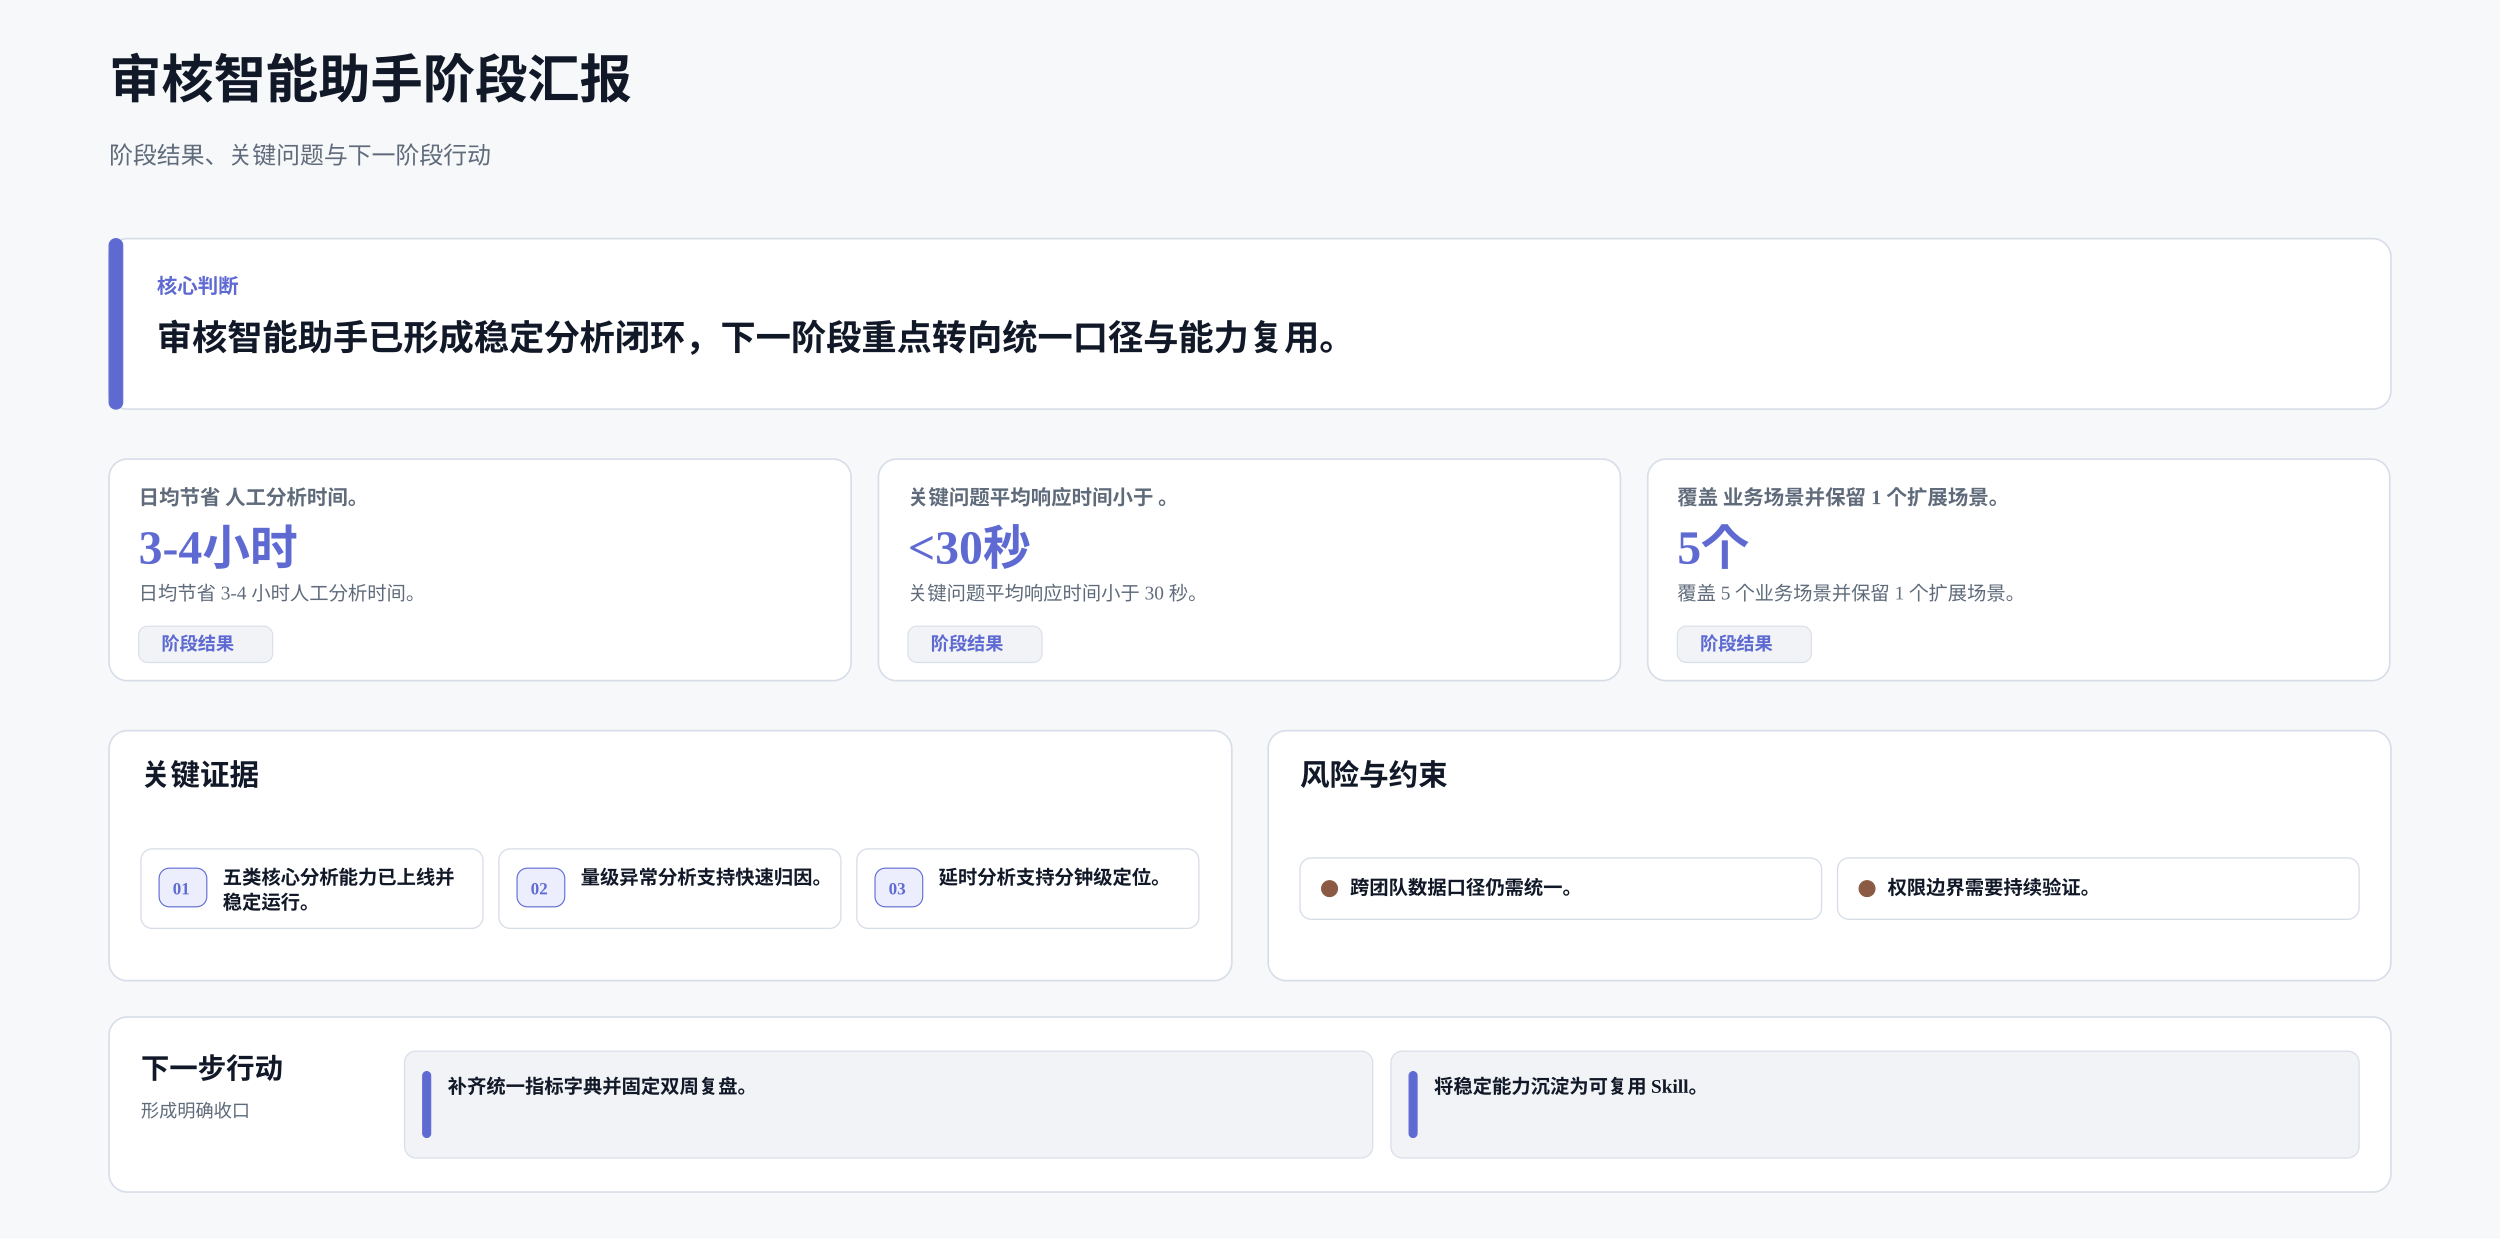
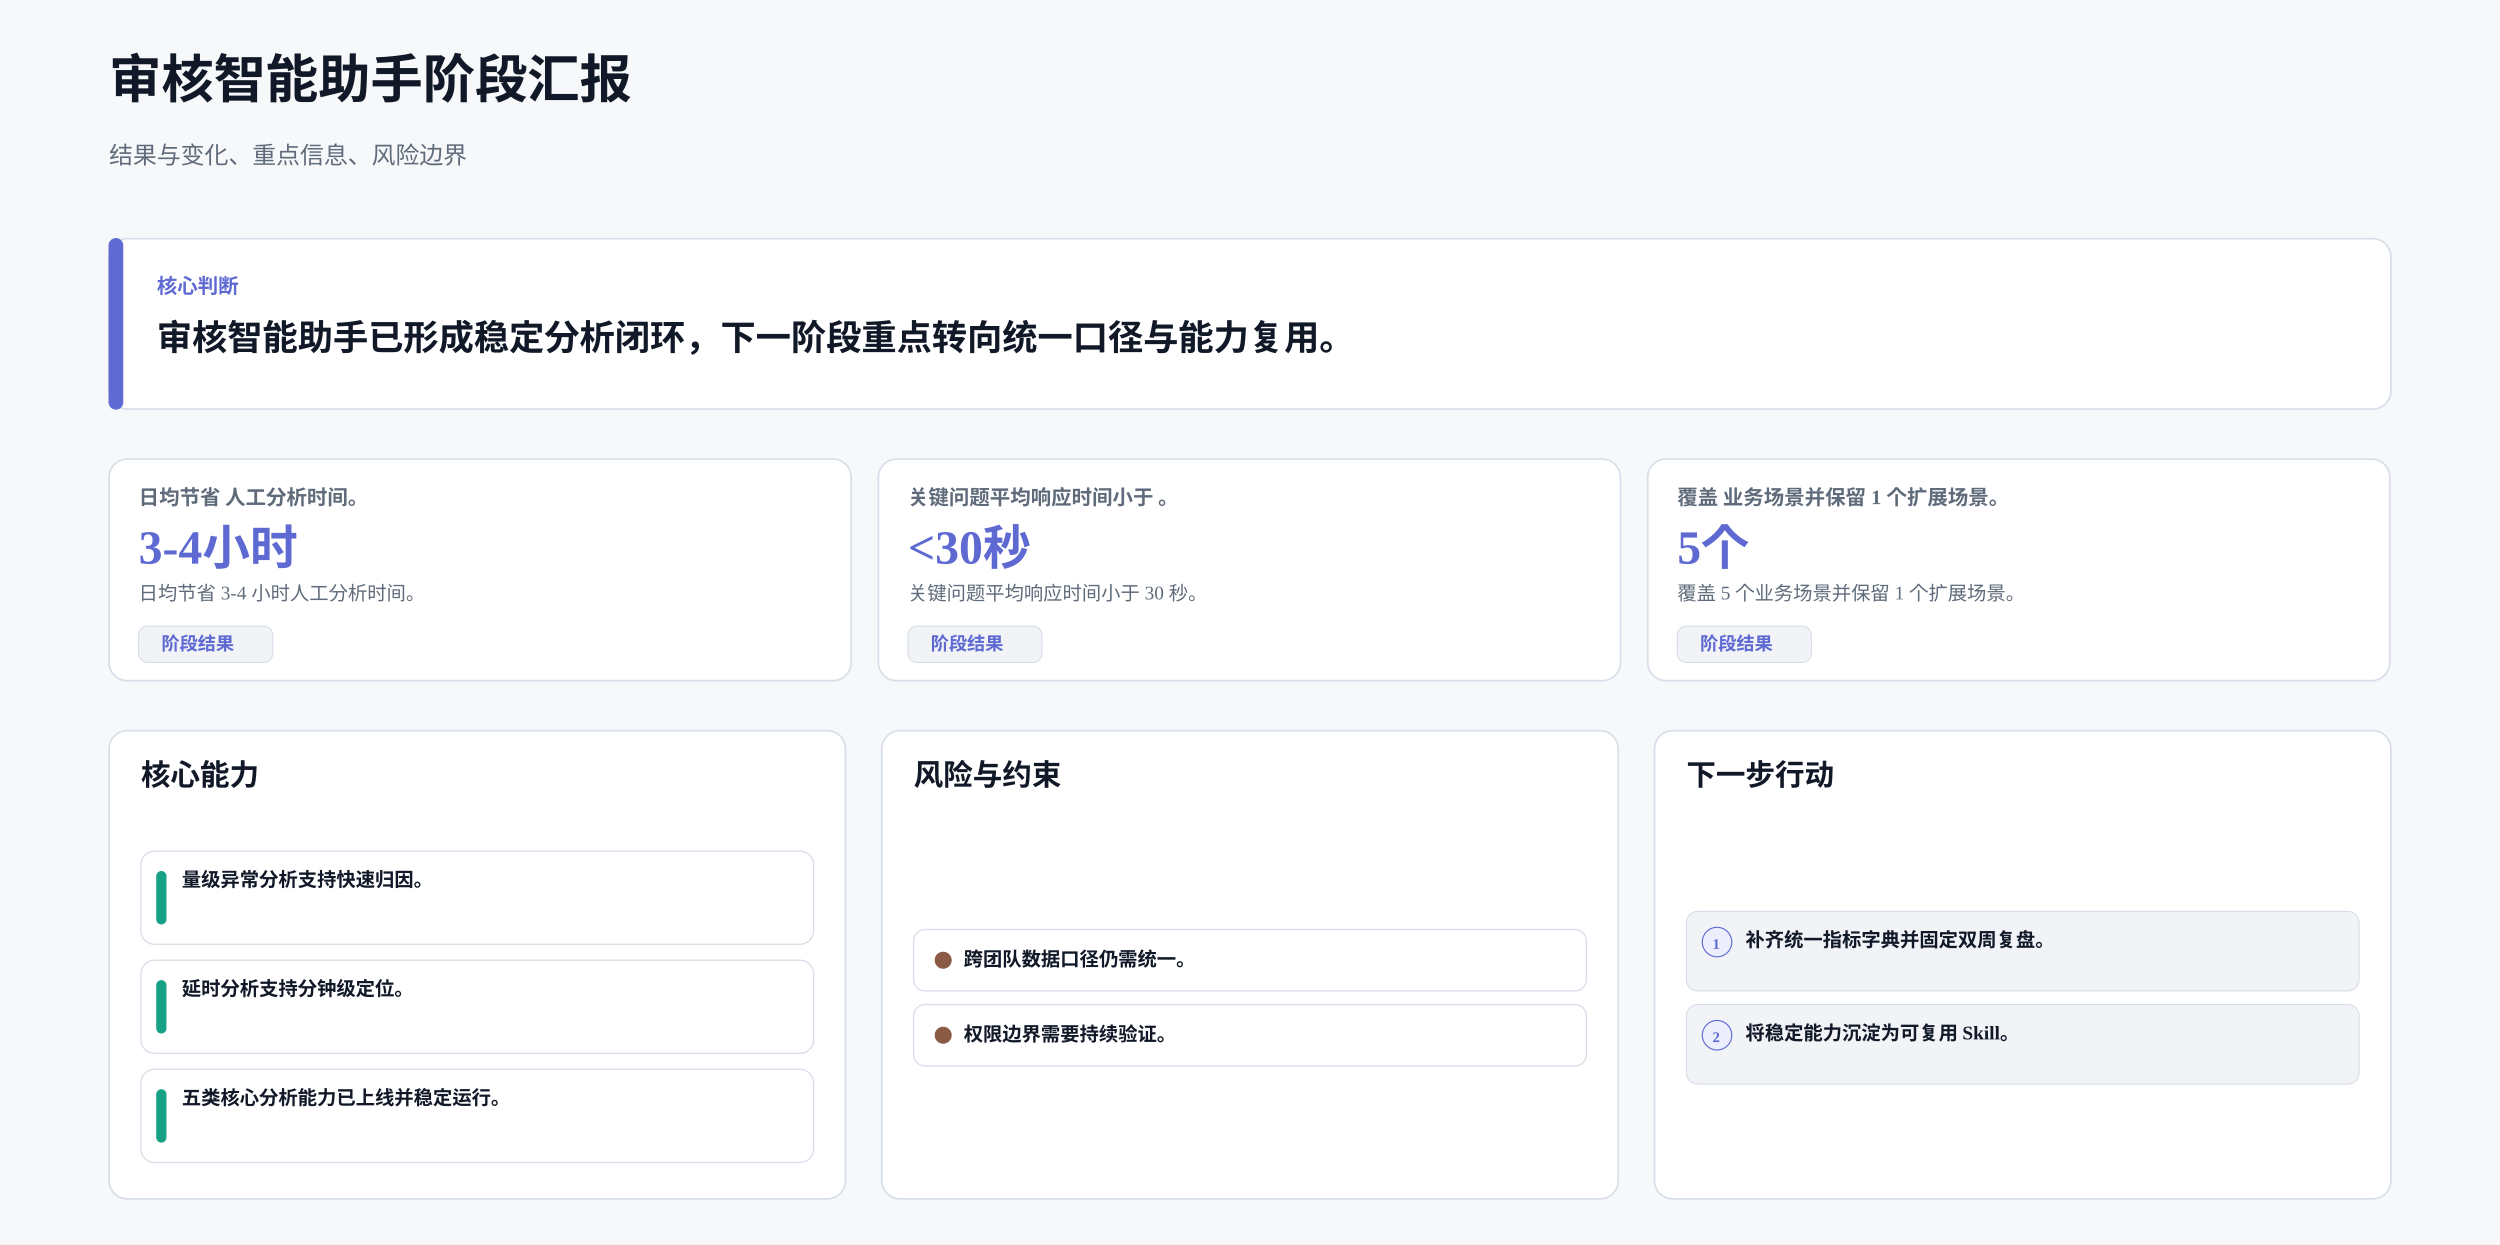
- <svg xmlns="http://www.w3.org/2000/svg" width="2200" height="1089" viewBox="0 0 2200 1089" data-layout-engine="v4" data-layout="expression-canvas" data-pipeline-version="4.4" data-expression-mode="modular-canvas" data-page-skeleton="overview-detail">
-   <rect x="0" y="0" width="2200" height="1089" rx="0" fill="#F7F8FA" stroke="#F7F8FA" stroke-width="0" />
+ <svg xmlns="http://www.w3.org/2000/svg" width="2200" height="1095" viewBox="0 0 2200 1095" data-layout-engine="v4" data-layout="expression-canvas" data-pipeline-version="4.4" data-expression-mode="modular-canvas" data-page-skeleton="overview-detail">
+   <rect x="0" y="0" width="2200" height="1095" rx="0" fill="#F7F8FA" stroke="#F7F8FA" stroke-width="0" />
  <g>
    <g data-v43-block="title" data-block-type="title" data-x="96" data-y="40" data-width="2008" data-height="170" data-column="full">
      <text x="96" y="86" font-size="46" fill="#111827" font-weight="700">
        <tspan x="96" dy="0">审核智能助手阶段汇报</tspan>
      </text>
      <text x="96" y="144" font-size="21" fill="#5F6B7A" font-weight="500">
-         <tspan x="96" dy="0">阶段结果、关键问题与下一阶段行动</tspan>
+         <tspan x="96" dy="0">结果与变化、重点信息、风险边界</tspan>
      </text>
    </g>
    <g data-v43-block="statement" data-block-type="statement" data-x="96" data-y="210" data-width="2008" data-height="150" data-column="full">
      <rect x="96" y="210" width="2008" height="150" rx="16" fill="#FFFFFF" stroke="#D8DEE8" stroke-width="1.5" />
      <rect x="96" y="210" width="12" height="150" rx="6" fill="#5E6AD2" stroke="#5E6AD2" stroke-width="1" />
      <text x="138" y="258" font-size="18" fill="#5E6AD2" font-weight="700">
        <tspan x="138" dy="0">核心判断</tspan>
      </text>
      <text x="138" y="308" font-size="31" fill="#111827" font-weight="700">
        <tspan x="138" dy="0">审核智能助手已形成稳定分析闭环，下一阶段重点转向统一口径与能力复用。</tspan>
      </text>
    </g>
    <g data-v43-block="metrics" data-block-type="metric-group" data-x="96" data-y="404" data-width="2008" data-height="195" data-column="full">
      <rect x="96" y="404" width="653" height="195" rx="16" fill="#FFFFFF" stroke="#D8DEE8" stroke-width="1.5" data-tone-group="parallel-metrics" data-metric-card="true" data-metric-row="0" />
      <text x="122" y="444" font-size="18" fill="#5F6B7A" font-weight="700">
        <tspan x="122" dy="0">日均节省 人工分析时间。</tspan>
      </text>
      <text x="122" y="496" font-size="42" fill="#5E6AD2" font-weight="700">
        <tspan x="122" dy="0">3-4小时</tspan>
      </text>
      <text x="122" y="528" font-size="17" fill="#5F6B7A" font-weight="500">
        <tspan x="122" dy="0">日均节省 3-4 小时人工分析时间。</tspan>
      </text>
      <rect x="122" y="551" width="118" height="32" rx="8" fill="#F1F3F6" stroke="#D8DEE8" stroke-width="1" />
      <text x="142" y="572" font-size="16" fill="#5E6AD2" font-weight="700">
        <tspan x="142" dy="0">阶段结果</tspan>
      </text>
      <rect x="773" y="404" width="653" height="195" rx="16" fill="#FFFFFF" stroke="#D8DEE8" stroke-width="1.5" data-tone-group="parallel-metrics" data-metric-card="true" data-metric-row="0" />
      <text x="799" y="444" font-size="18" fill="#5F6B7A" font-weight="700">
        <tspan x="799" dy="0">关键问题平均响应时间小于 。</tspan>
      </text>
      <text x="799" y="496" font-size="42" fill="#5E6AD2" font-weight="700">
        <tspan x="799" dy="0">&lt;30秒</tspan>
      </text>
      <text x="799" y="528" font-size="17" fill="#5F6B7A" font-weight="500">
        <tspan x="799" dy="0">关键问题平均响应时间小于 30 秒。</tspan>
      </text>
      <rect x="799" y="551" width="118" height="32" rx="8" fill="#F1F3F6" stroke="#D8DEE8" stroke-width="1" />
      <text x="819" y="572" font-size="16" fill="#5E6AD2" font-weight="700">
        <tspan x="819" dy="0">阶段结果</tspan>
      </text>
      <rect x="1450" y="404" width="653" height="195" rx="16" fill="#FFFFFF" stroke="#D8DEE8" stroke-width="1.5" data-tone-group="parallel-metrics" data-metric-card="true" data-metric-row="0" />
      <text x="1476" y="444" font-size="18" fill="#5F6B7A" font-weight="700">
        <tspan x="1476" dy="0">覆盖 业务场景并保留 1 个扩展场景。</tspan>
      </text>
      <text x="1476" y="496" font-size="42" fill="#5E6AD2" font-weight="700">
        <tspan x="1476" dy="0">5个</tspan>
      </text>
      <text x="1476" y="528" font-size="17" fill="#5F6B7A" font-weight="500">
        <tspan x="1476" dy="0">覆盖 5 个业务场景并保留 1 个扩展场景。</tspan>
      </text>
      <rect x="1476" y="551" width="118" height="32" rx="8" fill="#F1F3F6" stroke="#D8DEE8" stroke-width="1" />
      <text x="1496" y="572" font-size="16" fill="#5E6AD2" font-weight="700">
        <tspan x="1496" dy="0">阶段结果</tspan>
      </text>
    </g>
-     <g data-v43-block="evidence-list-1" data-block-type="evidence-list" data-x="96" data-y="643" data-width="988" data-height="220" data-column="left" data-component-variant="evidence-tiles" data-row="0" data-span="6" data-row-alignment="filled" data-offset-span="0" data-density="sparse" data-preferred-width="988" data-text-units="46" data-item-count="3" data-item-layout="grid-3" data-layout-reason="three-short-parallel-items">
-       <rect x="96" y="643" width="988" height="220" rx="16" fill="#FFFFFF" stroke="#D8DEE8" stroke-width="1.5" data-v4-block-card="true" />
+     <g data-v43-block="status-board-1" data-block-type="status-board" data-x="96" data-y="643" data-width="648" data-height="412" data-column="left" data-component-variant="status-grid" data-row="0" data-span="4" data-row-alignment="filled" data-offset-span="0" data-density="sparse" data-preferred-width="648" data-text-units="46" data-item-count="3" data-item-layout="rows" data-layout-reason="compact-status-items">
+       <rect x="96" y="643" width="648" height="412" rx="16" fill="#FFFFFF" stroke="#D8DEE8" stroke-width="1.5" data-v4-block-card="true" />
      <text x="124" y="691" font-size="26" fill="#111827" font-weight="700">
-         <tspan x="124" dy="0">关键证据</tspan>
+         <tspan x="124" dy="0">核心能力</tspan>
      </text>
-       <rect x="124" y="747" width="301" height="70" rx="10" fill="#FFFFFF" stroke="#D8DEE8" stroke-width="1.2" data-v4-evidence-item="0" />
-       <rect x="140" y="764" width="42" height="34" rx="9" fill="#ECEEFE" stroke="#5E6AD2" stroke-width="1" />
-       <text x="152" y="787" font-size="15" fill="#5E6AD2" font-weight="700">
-         <tspan x="152" dy="0">01</tspan>
+       <rect x="124" y="749" width="592" height="82" rx="12" fill="#FFFFFF" stroke="#D8DEE8" stroke-width="1.2" />
+       <rect x="138" y="767" width="8" height="46" rx="4" fill="#16A085" stroke="#16A085" stroke-width="1" />
+       <text x="160" y="780" font-size="17" fill="#111827" font-weight="700">
+         <tspan x="160" dy="0">量级异常分析支持快速归因。</tspan>
      </text>
-       <text x="196" y="778" font-size="17" fill="#111827" font-weight="700">
-         <tspan x="196" dy="0">五类核心分析能力已上线并</tspan>
-         <tspan x="196" dy="22">稳定运行。</tspan>
+       <rect x="124" y="845" width="592" height="82" rx="12" fill="#FFFFFF" stroke="#D8DEE8" stroke-width="1.2" />
+       <rect x="138" y="863" width="8" height="46" rx="4" fill="#16A085" stroke="#16A085" stroke-width="1" />
+       <text x="160" y="876" font-size="17" fill="#111827" font-weight="700">
+         <tspan x="160" dy="0">延时分析支持分钟级定位。</tspan>
      </text>
-       <rect x="439" y="747" width="301" height="70" rx="10" fill="#FFFFFF" stroke="#D8DEE8" stroke-width="1.2" data-v4-evidence-item="1" />
-       <rect x="455" y="764" width="42" height="34" rx="9" fill="#ECEEFE" stroke="#5E6AD2" stroke-width="1" />
-       <text x="467" y="787" font-size="15" fill="#5E6AD2" font-weight="700">
-         <tspan x="467" dy="0">02</tspan>
-       </text>
-       <text x="511" y="778" font-size="17" fill="#111827" font-weight="700">
-         <tspan x="511" dy="0">量级异常分析支持快速归因。</tspan>
-       </text>
-       <rect x="754" y="747" width="301" height="70" rx="10" fill="#FFFFFF" stroke="#D8DEE8" stroke-width="1.2" data-v4-evidence-item="2" />
-       <rect x="770" y="764" width="42" height="34" rx="9" fill="#ECEEFE" stroke="#5E6AD2" stroke-width="1" />
-       <text x="782" y="787" font-size="15" fill="#5E6AD2" font-weight="700">
-         <tspan x="782" dy="0">03</tspan>
-       </text>
-       <text x="826" y="778" font-size="17" fill="#111827" font-weight="700">
-         <tspan x="826" dy="0">延时分析支持分钟级定位。</tspan>
+       <rect x="124" y="941" width="592" height="82" rx="12" fill="#FFFFFF" stroke="#D8DEE8" stroke-width="1.2" />
+       <rect x="138" y="959" width="8" height="46" rx="4" fill="#16A085" stroke="#16A085" stroke-width="1" />
+       <text x="160" y="972" font-size="17" fill="#111827" font-weight="700">
+         <tspan x="160" dy="0">五类核心分析能力已上线并稳定运行。</tspan>
      </text>
    </g>
-     <g data-v43-block="risk-list-2" data-block-type="risk-list" data-x="1116" data-y="643" data-width="988" data-height="220" data-column="right" data-component-variant="risk-cluster" data-row="0" data-span="6" data-row-alignment="filled" data-offset-span="0" data-density="sparse" data-preferred-width="648" data-text-units="28" data-item-count="2" data-item-layout="grid-2" data-layout-reason="few-short-parallel-items">
-       <rect x="1116" y="643" width="988" height="220" rx="16" fill="#FFFFFF" stroke="#D8DEE8" stroke-width="1.5" data-v4-block-card="true" />
-       <text x="1144" y="691" font-size="26" fill="#111827" font-weight="700">
-         <tspan x="1144" dy="0">风险与约束</tspan>
+     <g data-v43-block="risk-list-2" data-block-type="risk-list" data-x="776" data-y="643" data-width="648" data-height="412" data-column="grid" data-component-variant="risk-cluster" data-row="0" data-span="4" data-row-alignment="filled" data-offset-span="0" data-density="sparse" data-preferred-width="648" data-text-units="28" data-item-count="2" data-item-layout="grid-2" data-layout-reason="few-short-parallel-items">
+       <rect x="776" y="643" width="648" height="412" rx="16" fill="#FFFFFF" stroke="#D8DEE8" stroke-width="1.5" data-v4-block-card="true" />
+       <text x="804" y="691" font-size="26" fill="#111827" font-weight="700">
+         <tspan x="804" dy="0">风险与约束</tspan>
      </text>
-       <rect x="1144" y="755" width="459" height="54" rx="10" fill="#FFFFFF" stroke="#D8DEE8" stroke-width="1.2" data-v4-risk-item="0" />
-       <circle cx="1170" cy="782" r="7" fill="#8A5A44" stroke="#8A5A44" stroke-width="1" />
-       <text x="1188" y="787" font-size="17" fill="#111827" font-weight="700">
-         <tspan x="1188" dy="0">跨团队数据口径仍需统一。</tspan>
+       <rect x="804" y="818" width="592" height="54" rx="10" fill="#FFFFFF" stroke="#D8DEE8" stroke-width="1.2" data-v4-risk-item="0" />
+       <circle cx="830" cy="845" r="7" fill="#8A5A44" stroke="#8A5A44" stroke-width="1" />
+       <text x="848" y="850" font-size="17" fill="#111827" font-weight="700">
+         <tspan x="848" dy="0">跨团队数据口径仍需统一。</tspan>
      </text>
-       <rect x="1617" y="755" width="459" height="54" rx="10" fill="#FFFFFF" stroke="#D8DEE8" stroke-width="1.2" data-v4-risk-item="1" />
-       <circle cx="1643" cy="782" r="7" fill="#8A5A44" stroke="#8A5A44" stroke-width="1" />
-       <text x="1661" y="787" font-size="17" fill="#111827" font-weight="700">
-         <tspan x="1661" dy="0">权限边界需要持续验证。</tspan>
+       <rect x="804" y="884" width="592" height="54" rx="10" fill="#FFFFFF" stroke="#D8DEE8" stroke-width="1.2" data-v4-risk-item="1" />
+       <circle cx="830" cy="911" r="7" fill="#8A5A44" stroke="#8A5A44" stroke-width="1" />
+       <text x="848" y="916" font-size="17" fill="#111827" font-weight="700">
+         <tspan x="848" dy="0">权限边界需要持续验证。</tspan>
      </text>
    </g>
-     <g data-v43-block="action-list-3" data-block-type="action-list" data-x="96" data-y="895" data-width="2008" data-height="154" data-column="full" data-component-variant="action-checklist" data-row="1" data-span="12" data-row-alignment="filled" data-offset-span="0" data-density="sparse" data-preferred-width="2008" data-text-units="39" data-item-count="2" data-item-layout="footer-band" data-layout-reason="full-width-closing-band">
-       <rect x="96" y="895" width="2008" height="154" rx="16" fill="#FFFFFF" stroke="#D8DEE8" stroke-width="1.5" />
-       <text x="124" y="949" font-size="25" fill="#111827" font-weight="700">
-         <tspan x="124" dy="0">下一步行动</tspan>
+     <g data-v43-block="action-list-3" data-block-type="action-list" data-x="1456" data-y="643" data-width="648" data-height="412" data-column="right" data-component-variant="action-checklist" data-row="0" data-span="4" data-row-alignment="filled" data-offset-span="0" data-density="sparse" data-preferred-width="648" data-text-units="39" data-item-count="2" data-item-layout="grid-2" data-layout-reason="few-short-parallel-items">
+       <rect x="1456" y="643" width="648" height="412" rx="16" fill="#FFFFFF" stroke="#D8DEE8" stroke-width="1.5" data-v4-block-card="true" />
+       <text x="1484" y="691" font-size="26" fill="#111827" font-weight="700">
+         <tspan x="1484" dy="0">下一步行动</tspan>
      </text>
-       <text x="124" y="983" font-size="16" fill="#5F6B7A" font-weight="500">
-         <tspan x="124" dy="0">形成明确收口</tspan>
+       <rect x="1484" y="802" width="592" height="70" rx="10" fill="#F1F3F6" stroke="#D8DEE8" stroke-width="1" data-v4-action-item="0" />
+       <circle cx="1511" cy="829" r="13" fill="#ECEEFE" stroke="#5E6AD2" stroke-width="1" />
+       <text x="1507" y="835" font-size="13" fill="#5E6AD2" font-weight="700">
+         <tspan x="1507" dy="0">1</tspan>
      </text>
-       <rect x="356" y="925" width="852" height="94" rx="10" fill="#F1F3F6" stroke="#D8DEE8" stroke-width="1.1" data-v4-support-band-item="0" />
-       <rect x="372" y="943" width="7" height="58" rx="3.5" fill="#5E6AD2" stroke="#5E6AD2" stroke-width="1" />
-       <text x="394" y="962" font-size="17" fill="#111827" font-weight="700">
-         <tspan x="394" dy="0">补齐统一指标字典并固定双周复盘。</tspan>
+       <text x="1536" y="833" font-size="17" fill="#111827" font-weight="700">
+         <tspan x="1536" dy="0">补齐统一指标字典并固定双周复盘。</tspan>
      </text>
-       <rect x="1224" y="925" width="852" height="94" rx="10" fill="#F1F3F6" stroke="#D8DEE8" stroke-width="1.1" data-v4-support-band-item="1" />
-       <rect x="1240" y="943" width="7" height="58" rx="3.5" fill="#5E6AD2" stroke="#5E6AD2" stroke-width="1" />
-       <text x="1262" y="962" font-size="17" fill="#111827" font-weight="700">
-         <tspan x="1262" dy="0">将稳定能力沉淀为可复用 Skill。</tspan>
+       <rect x="1484" y="884" width="592" height="70" rx="10" fill="#F1F3F6" stroke="#D8DEE8" stroke-width="1" data-v4-action-item="1" />
+       <circle cx="1511" cy="911" r="13" fill="#ECEEFE" stroke="#5E6AD2" stroke-width="1" />
+       <text x="1507" y="917" font-size="13" fill="#5E6AD2" font-weight="700">
+         <tspan x="1507" dy="0">2</tspan>
+       </text>
+       <text x="1536" y="915" font-size="17" fill="#111827" font-weight="700">
+         <tspan x="1536" dy="0">将稳定能力沉淀为可复用 Skill。</tspan>
      </text>
    </g>
  </g>
</svg>
